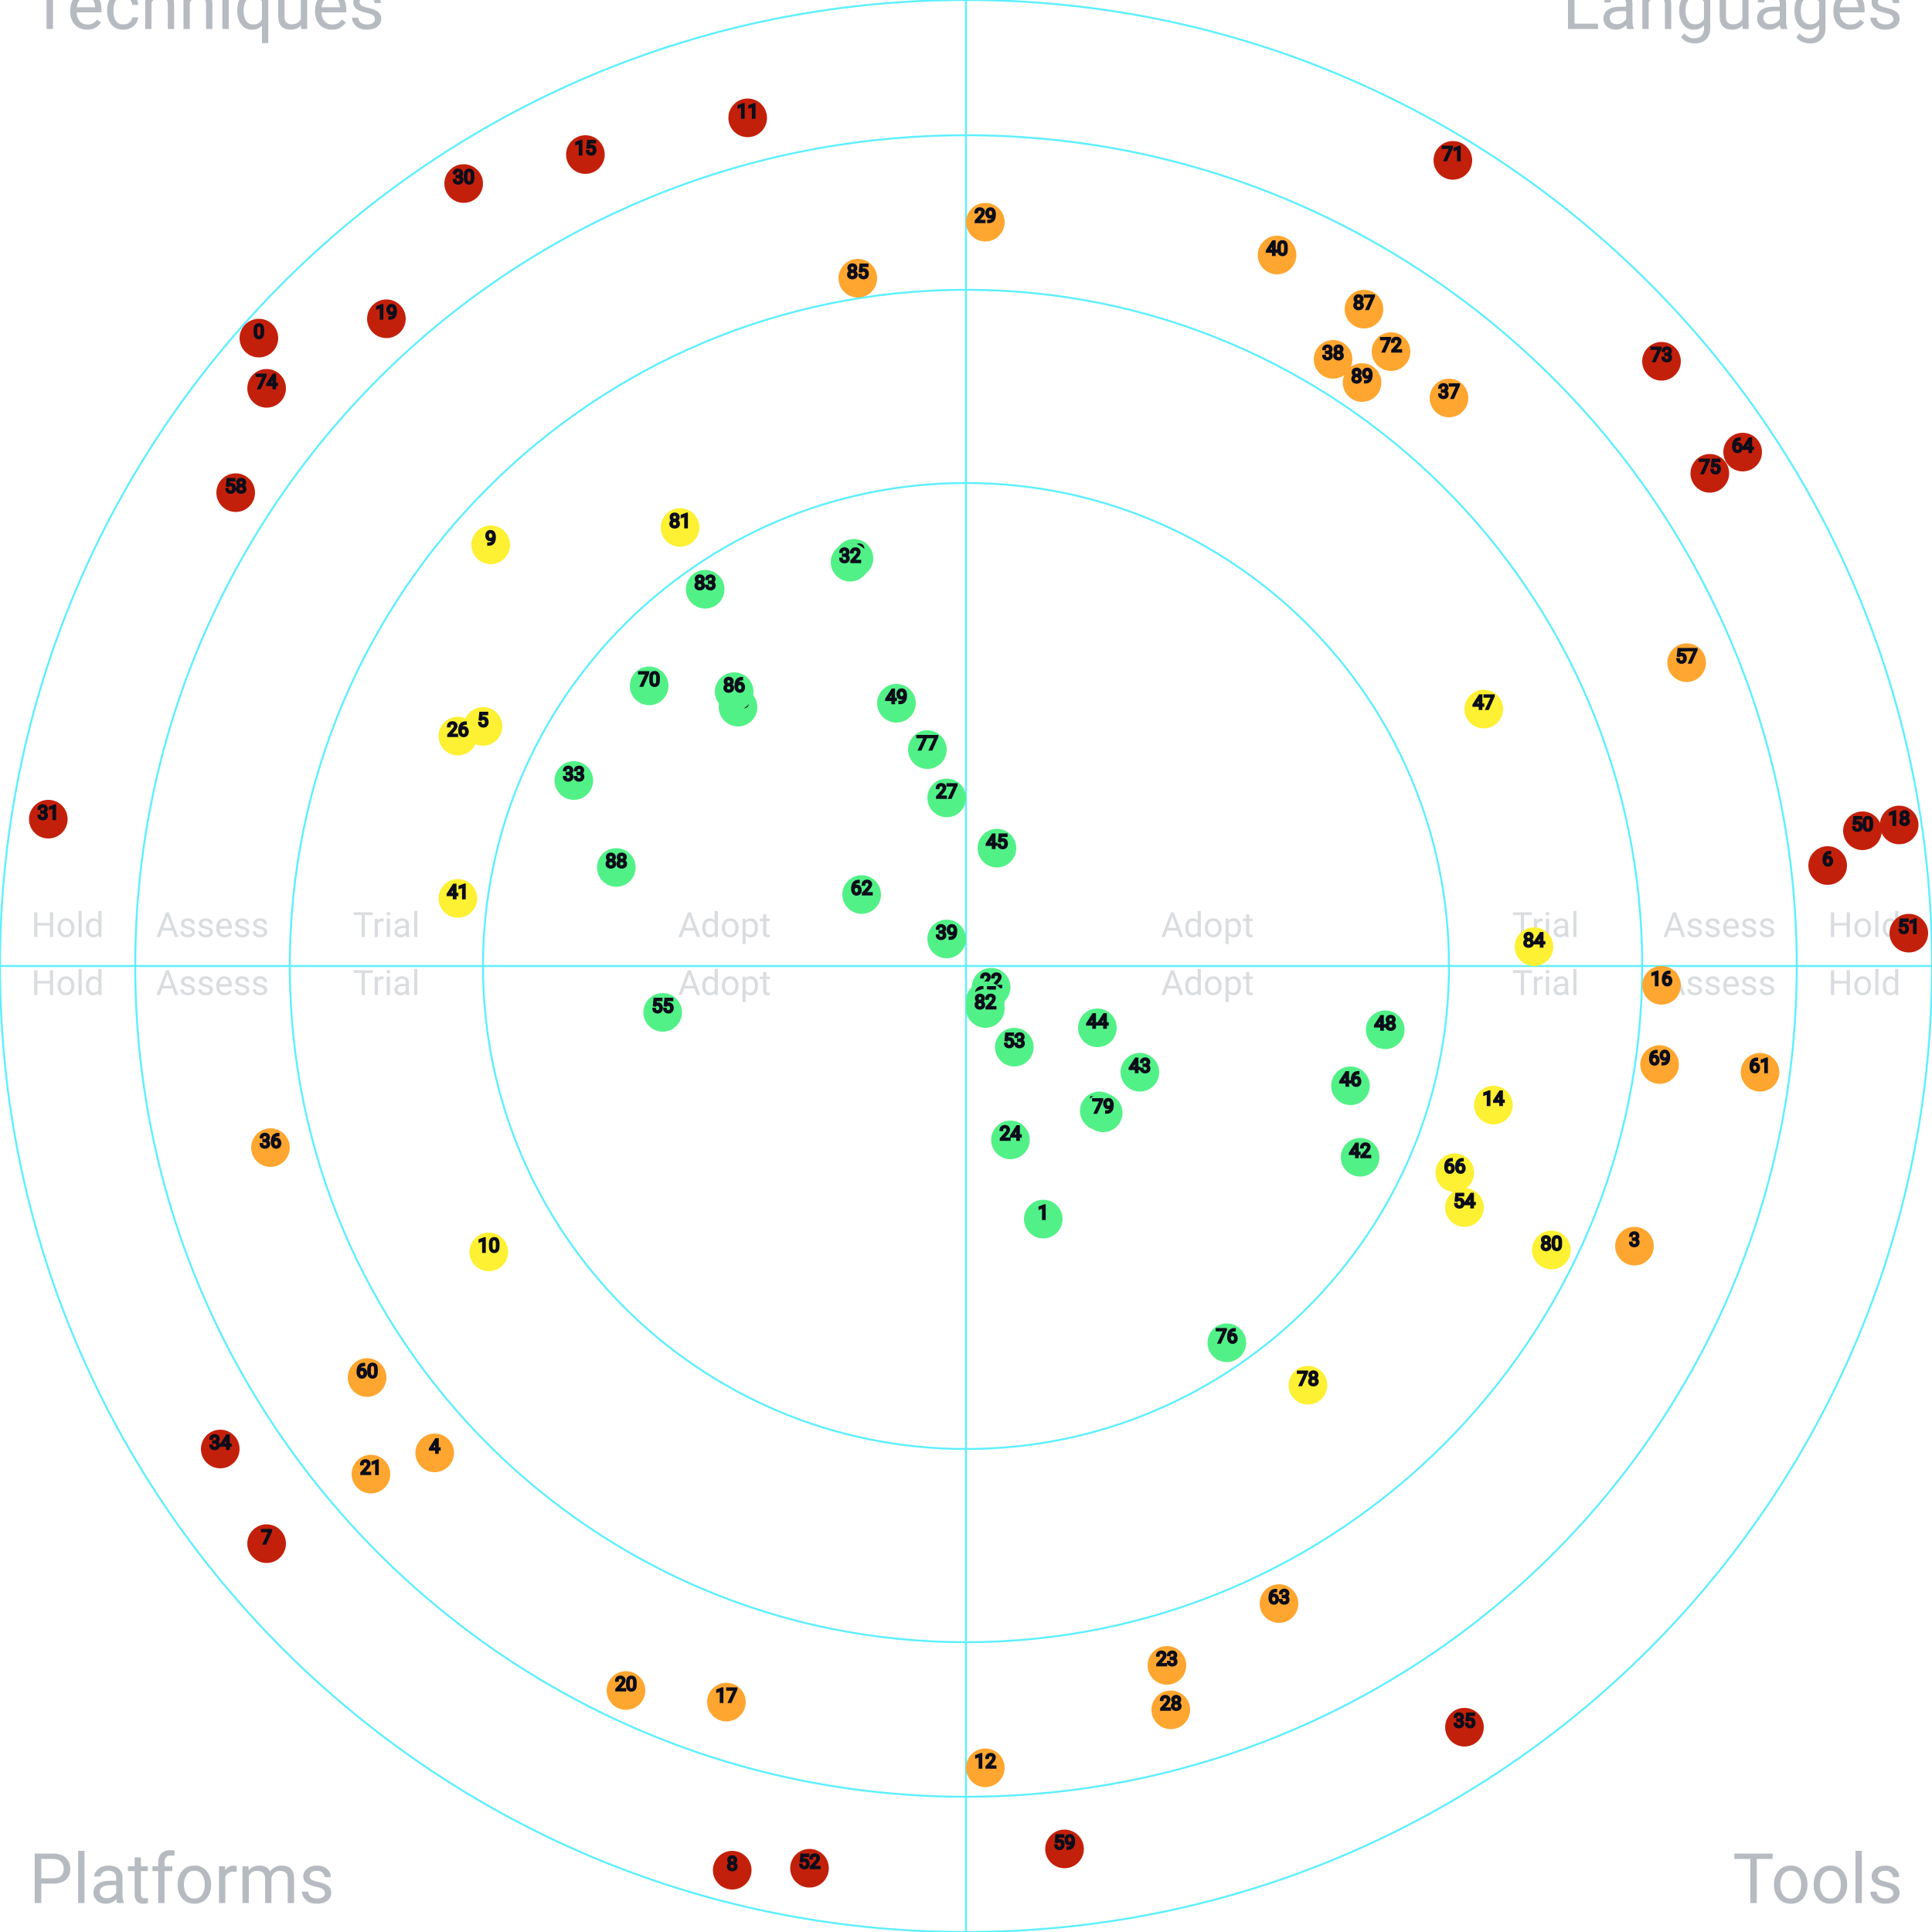
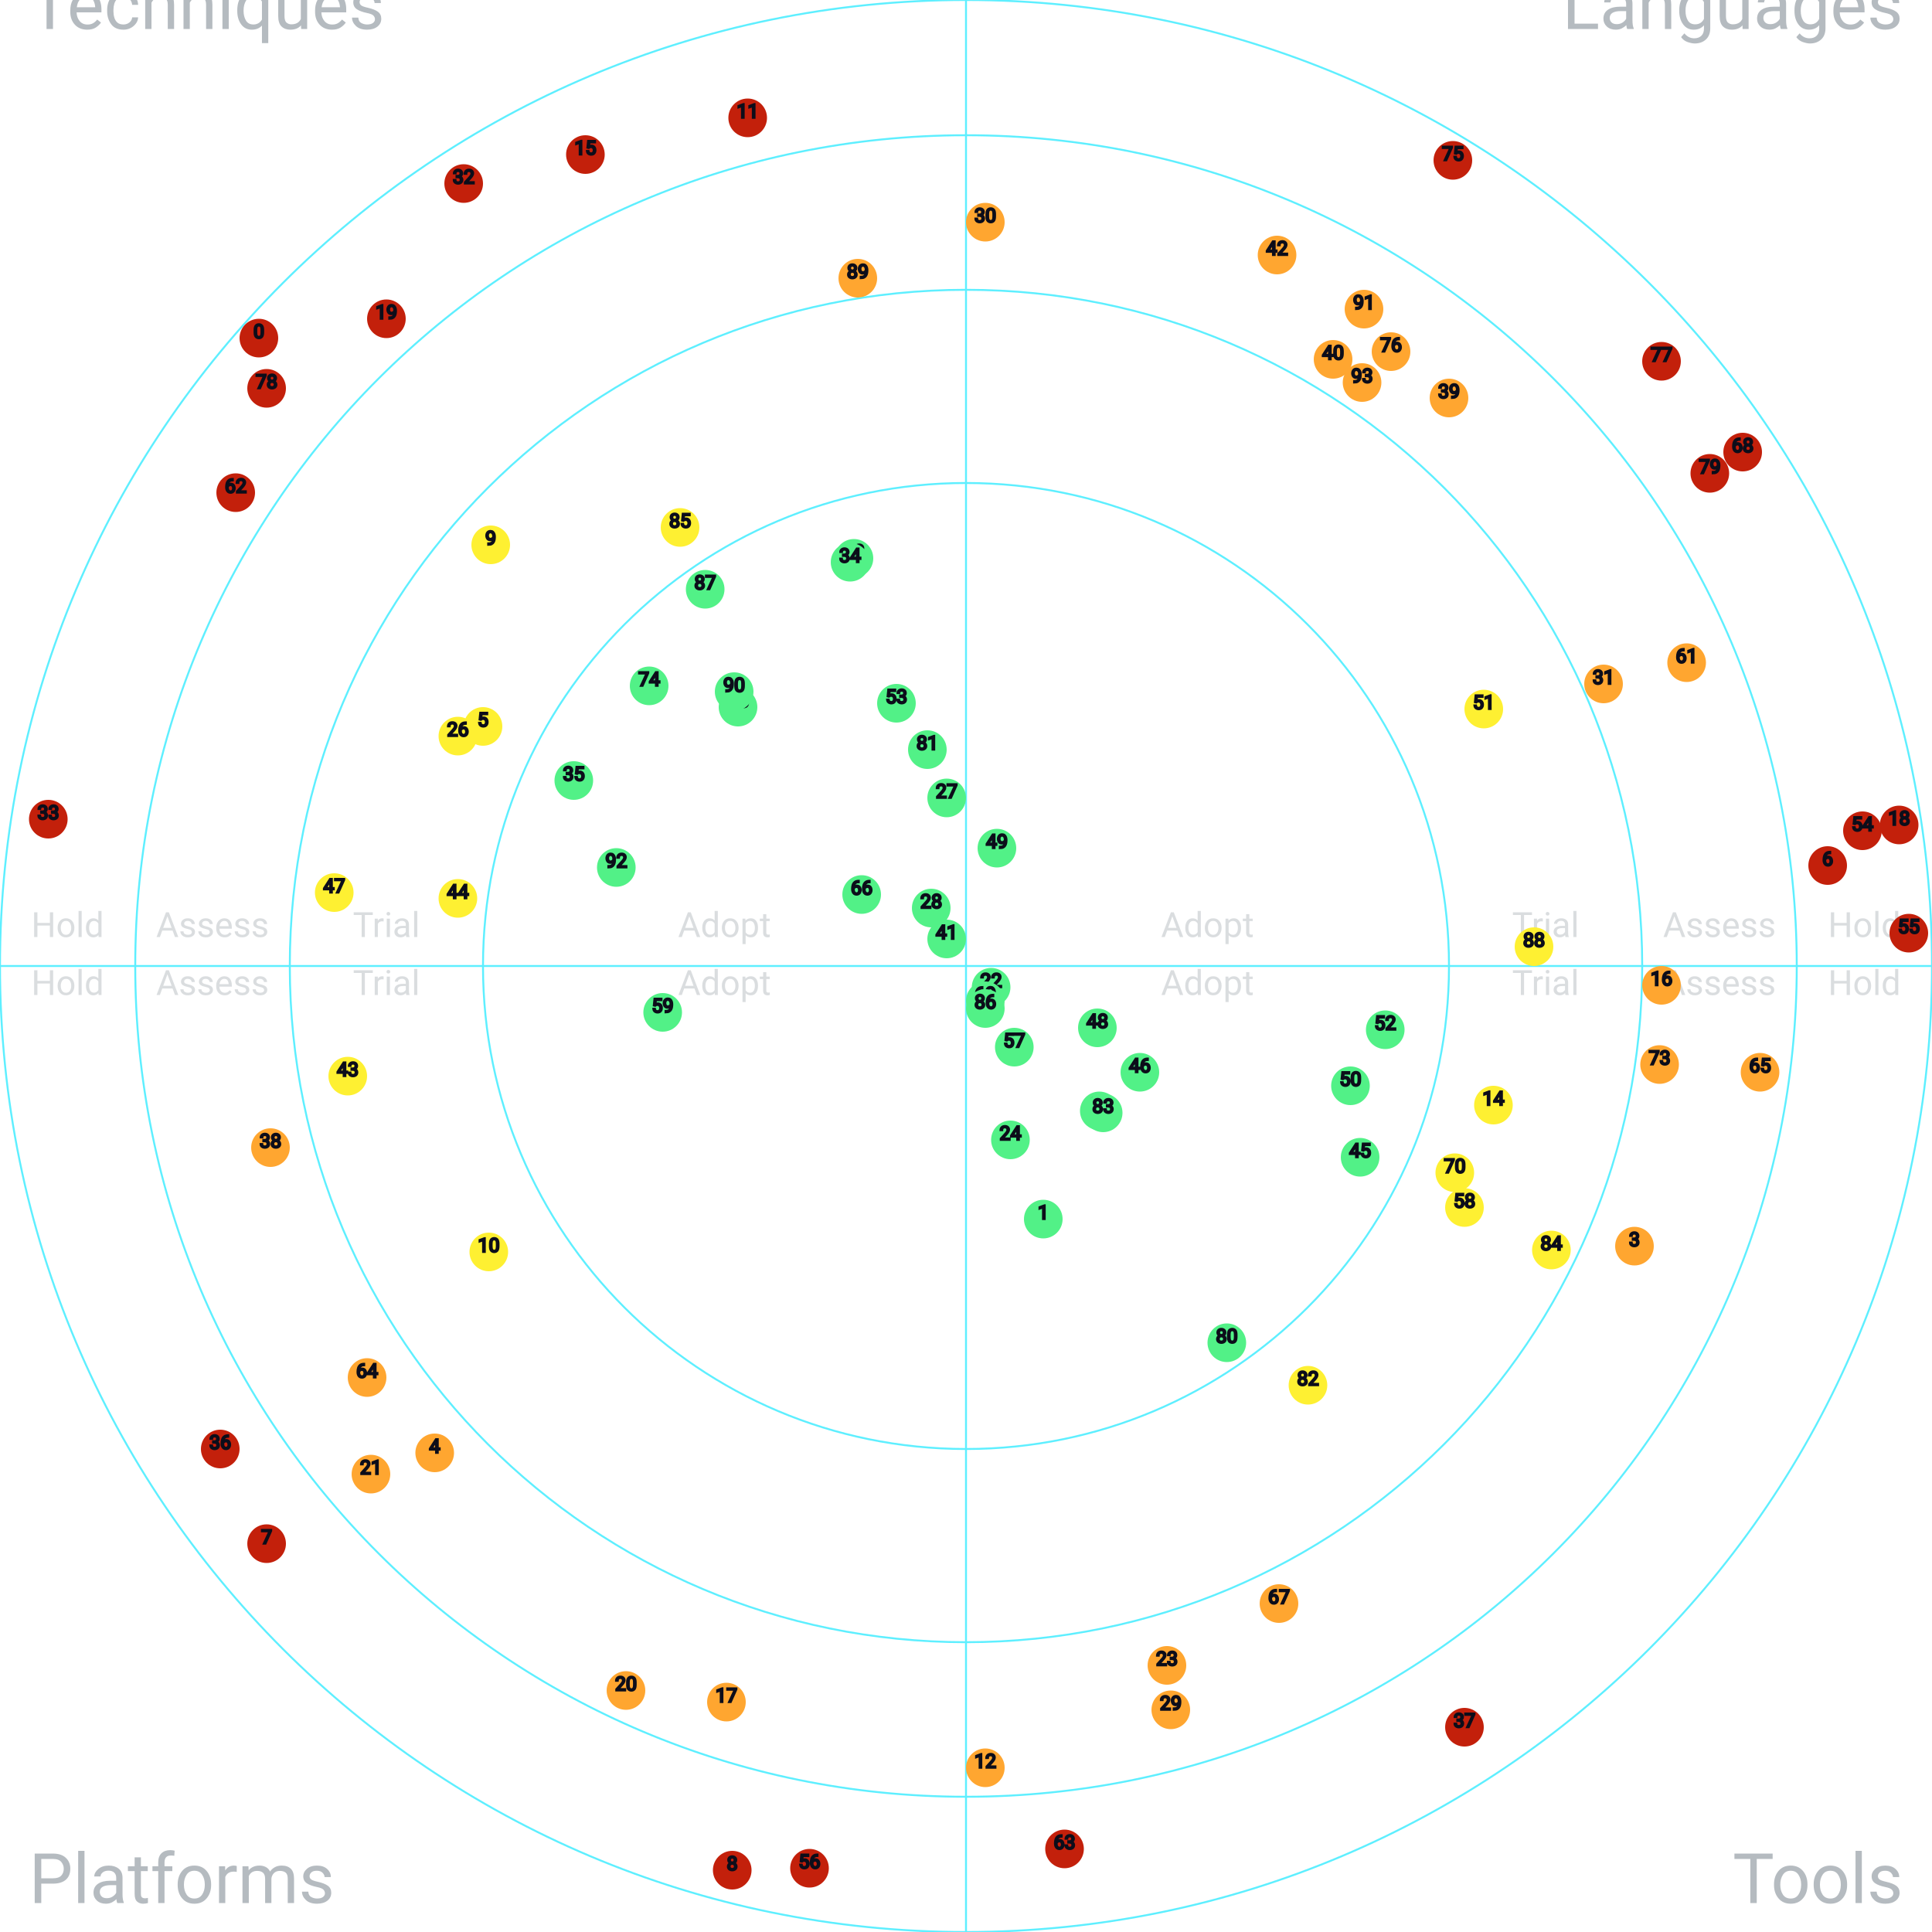
<svg xmlns="http://www.w3.org/2000/svg" viewBox="0 0 1000 1000" width="800" height="800" style="background-color: #2a2b38">
  <style>
    /* cspell:disable */
    text {
      stroke: #0c0d1a;
      font-weight: normal;
      font-size: 10px;
      font-family: fira code, system-ui, -apple-system, blinkmacsystemfont, pingfang sc, microsoft yahei ui, segoe ui, roboto, oxygen, ubuntu, cantarell, fira sans, droid sans, helvetica neue, helvetica, arial, sans-serif;
    }

    a[href="#"] {
      cursor: not-allowed;
    }

    .primary {
      stroke: #5eefff;
    }

    #blip {
      stroke: transparent;
    }

    .adopt {
      fill: #52f187;
    }

    .trial {
      fill: #fef032;
    }

    .assess {
      fill: #ffa630;
    }

    .hold {
      fill: #c3200b;
    }

    .watermark {
      font-size: 18px;
      fill: #b5bbc0;
      stroke: none;
      opacity: 0.5;
    }

    .title {
      font-size: 36px;
      fill: #b5bbc0;
      stroke: none;
    }
    /* cspell:enable */
  </style>
  <defs>
    <circle id="blip" r="10" class="blip" />
    <text id="ring0" class="watermark" alignment-baseline="middle" text-anchor="middle">Adopt</text>
    <text id="ring1" class="watermark" alignment-baseline="middle" text-anchor="middle">Trial</text>
    <text id="ring2" class="watermark" alignment-baseline="middle" text-anchor="middle">Assess</text>
    <text id="ring3" class="watermark" alignment-baseline="middle" text-anchor="middle">Hold</text>
  </defs>
  <view id="techniques" viewBox="0 0 500 500" />
  <view id="languages" viewBox="500 0 500 500" />
  <view id="platforms" viewBox="0 500 500 500" />
  <view id="tools" viewBox="500 500 500 500" />
  <g>
    <circle cx="500" cy="500" r="250" fill="transparent" class="primary" />
    <circle cx="500" cy="500" r="350" fill="transparent" class="primary" />
    <circle cx="500" cy="500" r="430" fill="transparent" class="primary" />
    <circle cx="500" cy="500" r="500" fill="transparent" class="primary" />
    <path d="M 0,500 L 1000,500" class="primary" />
    <path d="M 500,0 L 500,1000" class="primary" />
  </g>
  <g>
    <text class="title" x="15" y="15" alignment-baseline="hanging" text-anchor="start">Techniques</text>
    <use href="#ring3" x="35" y="485" />
    <use href="#ring2" x="110" y="485" />
    <use href="#ring1" x="200" y="485" />
    <use href="#ring0" x="375" y="485" />
  </g>
  <g>
    <text class="title" x="985" y="15" alignment-baseline="hanging" text-anchor="end">Languages</text>
    <use href="#ring3" x="965" y="485" />
    <use href="#ring2" x="890" y="485" />
    <use href="#ring1" x="800" y="485" />
    <use href="#ring0" x="625" y="485" />
  </g>
  <g>
    <text class="title" x="15" y="985" alignment-baseline="baseline" text-anchor="start">Platforms</text>
    <use href="#ring3" x="35" y="515" />
    <use href="#ring2" x="110" y="515" />
    <use href="#ring1" x="200" y="515" />
    <use href="#ring0" x="375" y="515" />
  </g>
  <g>
    <text class="title" x="985" y="985" alignment-baseline="baseline" text-anchor="end">Tools</text>
    <use href="#ring3" x="965" y="515" />
    <use href="#ring2" x="890" y="515" />
    <use href="#ring1" x="800" y="515" />
    <use href="#ring0" x="625" y="515" />
  </g>
  <g>
    <g transform="translate(-366 -325)">
      <a href="#" target="_parent">
        <use href="#blip" class="hold" x="500" y="500" />
        <text x="500" y="500" alignment-baseline="middle" text-anchor="middle">
          0
        </text>
      </a>
    </g>
    <g transform="translate(40 131)">
      <a href="#" target="_parent">
        <use href="#blip" class="adopt" x="500" y="500" />
        <text x="500" y="500" alignment-baseline="middle" text-anchor="middle">
          1
        </text>
      </a>
    </g>
    <g transform="translate(346 145)">
      <a href="#" target="_parent">
        <use href="#blip" class="assess" x="500" y="500" />
        <text x="500" y="500" alignment-baseline="middle" text-anchor="middle">
          3
        </text>
      </a>
    </g>
    <g transform="translate(-275 252)">
      <a href="#" target="_parent">
        <use href="#blip" class="assess" x="500" y="500" />
        <text x="500" y="500" alignment-baseline="middle" text-anchor="middle">
          4
        </text>
      </a>
    </g>
    <g transform="translate(-250 -124)">
      <a href="/radar/architecture-decision-records" target="_parent">
        <use href="#blip" class="trial" x="500" y="500" />
        <text x="500" y="500" alignment-baseline="middle" text-anchor="middle">
          5
        </text>
      </a>
    </g>
    <g transform="translate(446 -52)">
      <a href="#" target="_parent">
        <use href="#blip" class="hold" x="500" y="500" />
        <text x="500" y="500" alignment-baseline="middle" text-anchor="middle">
          6
        </text>
      </a>
    </g>
    <g transform="translate(-362 299)">
      <a href="/radar/azure-devops" target="_parent">
        <use href="#blip" class="hold" x="500" y="500" />
        <text x="500" y="500" alignment-baseline="middle" text-anchor="middle">
          7
        </text>
      </a>
    </g>
    <g transform="translate(-121 468)">
      <a href="/radar/azure-pipelines" target="_parent">
        <use href="#blip" class="hold" x="500" y="500" />
        <text x="500" y="500" alignment-baseline="middle" text-anchor="middle">
          8
        </text>
      </a>
    </g>
    <g transform="translate(-246 -218)">
      <a href="#" target="_parent">
        <use href="#blip" class="trial" x="500" y="500" />
        <text x="500" y="500" alignment-baseline="middle" text-anchor="middle">
          9
        </text>
      </a>
    </g>
    <g transform="translate(-247 148)">
      <a href="#" target="_parent">
        <use href="#blip" class="trial" x="500" y="500" />
        <text x="500" y="500" alignment-baseline="middle" text-anchor="middle">
          10
        </text>
      </a>
    </g>
    <g transform="translate(-113 -439)">
      <a href="#" target="_parent">
        <use href="#blip" class="hold" x="500" y="500" />
        <text x="500" y="500" alignment-baseline="middle" text-anchor="middle">
          11
        </text>
      </a>
    </g>
    <g transform="translate(10 415)">
      <a href="#" target="_parent">
        <use href="#blip" class="assess" x="500" y="500" />
        <text x="500" y="500" alignment-baseline="middle" text-anchor="middle">
          12
        </text>
      </a>
    </g>
    <g transform="translate(-58 -211)">
      <a href="#" target="_parent">
        <use href="#blip" class="adopt" x="500" y="500" />
        <text x="500" y="500" alignment-baseline="middle" text-anchor="middle">
          13
        </text>
      </a>
    </g>
    <g transform="translate(273 72)">
      <a href="#" target="_parent">
        <use href="#blip" class="trial" x="500" y="500" />
        <text x="500" y="500" alignment-baseline="middle" text-anchor="middle">
          14
        </text>
      </a>
    </g>
    <g transform="translate(-197 -420)">
      <a href="#" target="_parent">
        <use href="#blip" class="hold" x="500" y="500" />
        <text x="500" y="500" alignment-baseline="middle" text-anchor="middle">
          15
        </text>
      </a>
    </g>
    <g transform="translate(360 10)">
      <a href="#" target="_parent">
        <use href="#blip" class="assess" x="500" y="500" />
        <text x="500" y="500" alignment-baseline="middle" text-anchor="middle">
          16
        </text>
      </a>
    </g>
    <g transform="translate(-124 381)">
      <a href="#" target="_parent">
        <use href="#blip" class="assess" x="500" y="500" />
        <text x="500" y="500" alignment-baseline="middle" text-anchor="middle">
          17
        </text>
      </a>
    </g>
    <g transform="translate(483 -73)">
      <a href="#" target="_parent">
        <use href="#blip" class="hold" x="500" y="500" />
        <text x="500" y="500" alignment-baseline="middle" text-anchor="middle">
          18
        </text>
      </a>
    </g>
    <g transform="translate(-300 -335)">
      <a href="/radar/cloud-solution-architect" target="_parent">
        <use href="#blip" class="hold" x="500" y="500" />
        <text x="500" y="500" alignment-baseline="middle" text-anchor="middle">
          19
        </text>
      </a>
    </g>
    <g transform="translate(-176 375)">
      <a href="#" target="_parent">
        <use href="#blip" class="assess" x="500" y="500" />
        <text x="500" y="500" alignment-baseline="middle" text-anchor="middle">
          20
        </text>
      </a>
    </g>
    <g transform="translate(-308 263)">
      <a href="#" target="_parent">
        <use href="#blip" class="assess" x="500" y="500" />
        <text x="500" y="500" alignment-baseline="middle" text-anchor="middle">
          21
        </text>
      </a>
    </g>
    <g transform="translate(13 11)">
      <a href="#" target="_parent">
        <use href="#blip" class="adopt" x="500" y="500" />
        <text x="500" y="500" alignment-baseline="middle" text-anchor="middle">
          22
        </text>
      </a>
    </g>
    <g transform="translate(104 362)">
      <a href="#" target="_parent">
        <use href="#blip" class="assess" x="500" y="500" />
        <text x="500" y="500" alignment-baseline="middle" text-anchor="middle">
          23
        </text>
      </a>
    </g>
    <g transform="translate(23 90)">
      <a href="#" target="_parent">
        <use href="#blip" class="adopt" x="500" y="500" />
        <text x="500" y="500" alignment-baseline="middle" text-anchor="middle">
          24
        </text>
      </a>
    </g>
    <g transform="translate(-118 -134)">
      <a href="#" target="_parent">
        <use href="#blip" class="adopt" x="500" y="500" />
        <text x="500" y="500" alignment-baseline="middle" text-anchor="middle">
          25
        </text>
      </a>
    </g>
    <g transform="translate(-263 -119)">
      <a href="#" target="_parent">
        <use href="#blip" class="trial" x="500" y="500" />
        <text x="500" y="500" alignment-baseline="middle" text-anchor="middle">
          26
        </text>
      </a>
    </g>
    <g transform="translate(-10 -87)">
      <a href="#" target="_parent">
        <use href="#blip" class="adopt" x="500" y="500" />
        <text x="500" y="500" alignment-baseline="middle" text-anchor="middle">
          27
        </text>
      </a>
    </g>
+     <g transform="translate(-18 -30)">
+       <a href="#" target="_parent">
+         <use href="#blip" class="adopt" x="500" y="500" />
+         <text x="500" y="500" alignment-baseline="middle" text-anchor="middle">
+           28
+         </text>
+       </a>
+     </g>
    <g transform="translate(106 385)">
      <a href="#" target="_parent">
        <use href="#blip" class="assess" x="500" y="500" />
        <text x="500" y="500" alignment-baseline="middle" text-anchor="middle">
-           28
+           29
        </text>
      </a>
    </g>
    <g transform="translate(10 -385)">
      <a href="#" target="_parent">
        <use href="#blip" class="assess" x="500" y="500" />
        <text x="500" y="500" alignment-baseline="middle" text-anchor="middle">
-           29
+           30
+         </text>
+       </a>
+     </g>
+     <g transform="translate(330 -146)">
+       <a href="#" target="_parent">
+         <use href="#blip" class="assess" x="500" y="500" />
+         <text x="500" y="500" alignment-baseline="middle" text-anchor="middle">
+           31
        </text>
      </a>
    </g>
    <g transform="translate(-260 -405)">
      <a href="#" target="_parent">
        <use href="#blip" class="hold" x="500" y="500" />
        <text x="500" y="500" alignment-baseline="middle" text-anchor="middle">
-           30
+           32
        </text>
      </a>
    </g>
    <g transform="translate(-475 -76)">
      <a href="/radar/devops-engineer" target="_parent">
        <use href="#blip" class="hold" x="500" y="500" />
        <text x="500" y="500" alignment-baseline="middle" text-anchor="middle">
-           31
+           33
        </text>
      </a>
    </g>
    <g transform="translate(-60 -209)">
      <a href="#" target="_parent">
        <use href="#blip" class="adopt" x="500" y="500" />
        <text x="500" y="500" alignment-baseline="middle" text-anchor="middle">
-           32
+           34
        </text>
      </a>
    </g>
    <g transform="translate(-203 -96)">
      <a href="/radar/domain-driven-design" target="_parent">
        <use href="#blip" class="adopt" x="500" y="500" />
        <text x="500" y="500" alignment-baseline="middle" text-anchor="middle">
-           33
+           35
        </text>
      </a>
    </g>
    <g transform="translate(-386 250)">
      <a href="#" target="_parent">
        <use href="#blip" class="hold" x="500" y="500" />
        <text x="500" y="500" alignment-baseline="middle" text-anchor="middle">
-           34
+           36
        </text>
      </a>
    </g>
    <g transform="translate(258 394)">
      <a href="#" target="_parent">
        <use href="#blip" class="hold" x="500" y="500" />
        <text x="500" y="500" alignment-baseline="middle" text-anchor="middle">
-           35
+           37
        </text>
      </a>
    </g>
    <g transform="translate(-360 94)">
      <a href="#" target="_parent">
        <use href="#blip" class="assess" x="500" y="500" />
        <text x="500" y="500" alignment-baseline="middle" text-anchor="middle">
-           36
+           38
        </text>
      </a>
    </g>
    <g transform="translate(250 -294)">
      <a href="#" target="_parent">
        <use href="#blip" class="assess" x="500" y="500" />
        <text x="500" y="500" alignment-baseline="middle" text-anchor="middle">
-           37
+           39
        </text>
      </a>
    </g>
    <g transform="translate(190 -314)">
      <a href="#" target="_parent">
        <use href="#blip" class="assess" x="500" y="500" />
        <text x="500" y="500" alignment-baseline="middle" text-anchor="middle">
-           38
+           40
        </text>
      </a>
    </g>
    <g transform="translate(-10 -14)">
      <a href="#" target="_parent">
        <use href="#blip" class="adopt" x="500" y="500" />
        <text x="500" y="500" alignment-baseline="middle" text-anchor="middle">
-           39
+           41
        </text>
      </a>
    </g>
    <g transform="translate(161 -368)">
      <a href="#" target="_parent">
        <use href="#blip" class="assess" x="500" y="500" />
        <text x="500" y="500" alignment-baseline="middle" text-anchor="middle">
-           40
+           42
+         </text>
+       </a>
+     </g>
+     <g transform="translate(-320 57)">
+       <a href="#" target="_parent">
+         <use href="#blip" class="trial" x="500" y="500" />
+         <text x="500" y="500" alignment-baseline="middle" text-anchor="middle">
+           43
        </text>
      </a>
    </g>
    <g transform="translate(-263 -35)">
      <a href="#" target="_parent">
        <use href="#blip" class="trial" x="500" y="500" />
        <text x="500" y="500" alignment-baseline="middle" text-anchor="middle">
-           41
+           44
        </text>
      </a>
    </g>
    <g transform="translate(204 99)">
      <a href="#" target="_parent">
        <use href="#blip" class="adopt" x="500" y="500" />
        <text x="500" y="500" alignment-baseline="middle" text-anchor="middle">
-           42
+           45
        </text>
      </a>
    </g>
    <g transform="translate(90 55)">
      <a href="#" target="_parent">
        <use href="#blip" class="adopt" x="500" y="500" />
        <text x="500" y="500" alignment-baseline="middle" text-anchor="middle">
-           43
+           46
+         </text>
+       </a>
+     </g>
+     <g transform="translate(-327 -38)">
+       <a href="#" target="_parent">
+         <use href="#blip" class="trial" x="500" y="500" />
+         <text x="500" y="500" alignment-baseline="middle" text-anchor="middle">
+           47
        </text>
      </a>
    </g>
    <g transform="translate(68 32)">
      <a href="#" target="_parent">
        <use href="#blip" class="adopt" x="500" y="500" />
        <text x="500" y="500" alignment-baseline="middle" text-anchor="middle">
-           44
+           48
        </text>
      </a>
    </g>
    <g transform="translate(16 -61)">
      <a href="#" target="_parent">
        <use href="#blip" class="adopt" x="500" y="500" />
        <text x="500" y="500" alignment-baseline="middle" text-anchor="middle">
-           45
+           49
        </text>
      </a>
    </g>
    <g transform="translate(199 62)">
      <a href="#" target="_parent">
        <use href="#blip" class="adopt" x="500" y="500" />
        <text x="500" y="500" alignment-baseline="middle" text-anchor="middle">
-           46
+           50
        </text>
      </a>
    </g>
    <g transform="translate(268 -133)">
      <a href="#" target="_parent">
        <use href="#blip" class="trial" x="500" y="500" />
        <text x="500" y="500" alignment-baseline="middle" text-anchor="middle">
-           47
+           51
        </text>
      </a>
    </g>
    <g transform="translate(217 33)">
      <a href="#" target="_parent">
        <use href="#blip" class="adopt" x="500" y="500" />
        <text x="500" y="500" alignment-baseline="middle" text-anchor="middle">
-           48
+           52
        </text>
      </a>
    </g>
    <g transform="translate(-36 -136)">
      <a href="#" target="_parent">
        <use href="#blip" class="adopt" x="500" y="500" />
        <text x="500" y="500" alignment-baseline="middle" text-anchor="middle">
-           49
+           53
        </text>
      </a>
    </g>
    <g transform="translate(464 -70)">
      <a href="#" target="_parent">
        <use href="#blip" class="hold" x="500" y="500" />
        <text x="500" y="500" alignment-baseline="middle" text-anchor="middle">
-           50
+           54
        </text>
      </a>
    </g>
    <g transform="translate(488 -17)">
      <a href="#" target="_parent">
        <use href="#blip" class="hold" x="500" y="500" />
        <text x="500" y="500" alignment-baseline="middle" text-anchor="middle">
-           51
+           55
        </text>
      </a>
    </g>
    <g transform="translate(-81 467)">
      <a href="#" target="_parent">
        <use href="#blip" class="hold" x="500" y="500" />
        <text x="500" y="500" alignment-baseline="middle" text-anchor="middle">
-           52
+           56
        </text>
      </a>
    </g>
    <g transform="translate(25 42)">
      <a href="#" target="_parent">
        <use href="#blip" class="adopt" x="500" y="500" />
        <text x="500" y="500" alignment-baseline="middle" text-anchor="middle">
-           53
+           57
        </text>
      </a>
    </g>
    <g transform="translate(258 125)">
      <a href="#" target="_parent">
        <use href="#blip" class="trial" x="500" y="500" />
        <text x="500" y="500" alignment-baseline="middle" text-anchor="middle">
-           54
+           58
        </text>
      </a>
    </g>
    <g transform="translate(-157 24)">
      <a href="#" target="_parent">
        <use href="#blip" class="adopt" x="500" y="500" />
        <text x="500" y="500" alignment-baseline="middle" text-anchor="middle">
-           55
+           59
        </text>
      </a>
    </g>
    <g transform="translate(69 75)">
      <a href="#" target="_parent">
        <use href="#blip" class="adopt" x="500" y="500" />
        <text x="500" y="500" alignment-baseline="middle" text-anchor="middle">
-           56
+           60
        </text>
      </a>
    </g>
    <g transform="translate(373 -157)">
      <a href="#" target="_parent">
        <use href="#blip" class="assess" x="500" y="500" />
        <text x="500" y="500" alignment-baseline="middle" text-anchor="middle">
-           57
+           61
        </text>
      </a>
    </g>
    <g transform="translate(-378 -245)">
      <a href="#" target="_parent">
        <use href="#blip" class="hold" x="500" y="500" />
        <text x="500" y="500" alignment-baseline="middle" text-anchor="middle">
-           58
+           62
        </text>
      </a>
    </g>
    <g transform="translate(51 457)">
      <a href="#" target="_parent">
        <use href="#blip" class="hold" x="500" y="500" />
        <text x="500" y="500" alignment-baseline="middle" text-anchor="middle">
-           59
+           63
        </text>
      </a>
    </g>
    <g transform="translate(-310 213)">
      <a href="#" target="_parent">
        <use href="#blip" class="assess" x="500" y="500" />
        <text x="500" y="500" alignment-baseline="middle" text-anchor="middle">
-           60
+           64
        </text>
      </a>
    </g>
    <g transform="translate(411 55)">
      <a href="#" target="_parent">
        <use href="#blip" class="assess" x="500" y="500" />
        <text x="500" y="500" alignment-baseline="middle" text-anchor="middle">
-           61
+           65
        </text>
      </a>
    </g>
    <g transform="translate(-54 -37)">
      <a href="#" target="_parent">
        <use href="#blip" class="adopt" x="500" y="500" />
        <text x="500" y="500" alignment-baseline="middle" text-anchor="middle">
-           62
+           66
        </text>
      </a>
    </g>
    <g transform="translate(162 330)">
      <a href="#" target="_parent">
        <use href="#blip" class="assess" x="500" y="500" />
        <text x="500" y="500" alignment-baseline="middle" text-anchor="middle">
-           63
+           67
        </text>
      </a>
    </g>
    <g transform="translate(402 -266)">
      <a href="#" target="_parent">
        <use href="#blip" class="hold" x="500" y="500" />
        <text x="500" y="500" alignment-baseline="middle" text-anchor="middle">
-           64
+           68
        </text>
      </a>
    </g>
    <g transform="translate(10 18)">
      <a href="#" target="_parent">
        <use href="#blip" class="adopt" x="500" y="500" />
        <text x="500" y="500" alignment-baseline="middle" text-anchor="middle">
-           65
+           69
        </text>
      </a>
    </g>
    <g transform="translate(253 107)">
      <a href="#" target="_parent">
        <use href="#blip" class="trial" x="500" y="500" />
        <text x="500" y="500" alignment-baseline="middle" text-anchor="middle">
-           66
+           70
        </text>
      </a>
    </g>
    <g transform="translate(359 51)">
      <a href="#" target="_parent">
        <use href="#blip" class="assess" x="500" y="500" />
        <text x="500" y="500" alignment-baseline="middle" text-anchor="middle">
-           69
+           73
        </text>
      </a>
    </g>
    <g transform="translate(-164 -145)">
      <a href="#" target="_parent">
        <use href="#blip" class="adopt" x="500" y="500" />
        <text x="500" y="500" alignment-baseline="middle" text-anchor="middle">
-           70
+           74
        </text>
      </a>
    </g>
    <g transform="translate(252 -417)">
      <a href="#" target="_parent">
        <use href="#blip" class="hold" x="500" y="500" />
        <text x="500" y="500" alignment-baseline="middle" text-anchor="middle">
-           71
+           75
        </text>
      </a>
    </g>
    <g transform="translate(220 -318)">
      <a href="#" target="_parent">
        <use href="#blip" class="assess" x="500" y="500" />
        <text x="500" y="500" alignment-baseline="middle" text-anchor="middle">
-           72
+           76
        </text>
      </a>
    </g>
    <g transform="translate(360 -313)">
      <a href="/radar/scala" target="_parent">
        <use href="#blip" class="hold" x="500" y="500" />
        <text x="500" y="500" alignment-baseline="middle" text-anchor="middle">
-           73
+           77
        </text>
      </a>
    </g>
    <g transform="translate(-362 -299)">
      <a href="#" target="_parent">
        <use href="#blip" class="hold" x="500" y="500" />
        <text x="500" y="500" alignment-baseline="middle" text-anchor="middle">
-           74
+           78
        </text>
      </a>
    </g>
    <g transform="translate(385 -255)">
      <a href="#" target="_parent">
        <use href="#blip" class="hold" x="500" y="500" />
        <text x="500" y="500" alignment-baseline="middle" text-anchor="middle">
-           75
+           79
        </text>
      </a>
    </g>
    <g transform="translate(135 195)">
      <a href="#" target="_parent">
        <use href="#blip" class="adopt" x="500" y="500" />
        <text x="500" y="500" alignment-baseline="middle" text-anchor="middle">
-           76
+           80
        </text>
      </a>
    </g>
    <g transform="translate(-20 -112)">
      <a href="#" target="_parent">
        <use href="#blip" class="adopt" x="500" y="500" />
        <text x="500" y="500" alignment-baseline="middle" text-anchor="middle">
-           77
+           81
        </text>
      </a>
    </g>
    <g transform="translate(177 217)">
      <a href="#" target="_parent">
        <use href="#blip" class="trial" x="500" y="500" />
        <text x="500" y="500" alignment-baseline="middle" text-anchor="middle">
-           78
+           82
        </text>
      </a>
    </g>
    <g transform="translate(71 76)">
      <a href="#" target="_parent">
        <use href="#blip" class="adopt" x="500" y="500" />
        <text x="500" y="500" alignment-baseline="middle" text-anchor="middle">
-           79
+           83
        </text>
      </a>
    </g>
    <g transform="translate(303 147)">
      <a href="#" target="_parent">
        <use href="#blip" class="trial" x="500" y="500" />
        <text x="500" y="500" alignment-baseline="middle" text-anchor="middle">
-           80
+           84
        </text>
      </a>
    </g>
    <g transform="translate(-148 -227)">
      <a href="#" target="_parent">
        <use href="#blip" class="trial" x="500" y="500" />
        <text x="500" y="500" alignment-baseline="middle" text-anchor="middle">
-           81
+           85
        </text>
      </a>
    </g>
    <g transform="translate(10 22)">
      <a href="#" target="_parent">
        <use href="#blip" class="adopt" x="500" y="500" />
        <text x="500" y="500" alignment-baseline="middle" text-anchor="middle">
-           82
+           86
        </text>
      </a>
    </g>
    <g transform="translate(-135 -195)">
      <a href="#" target="_parent">
        <use href="#blip" class="adopt" x="500" y="500" />
        <text x="500" y="500" alignment-baseline="middle" text-anchor="middle">
-           83
+           87
        </text>
      </a>
    </g>
    <g transform="translate(294 -10)">
      <a href="#" target="_parent">
        <use href="#blip" class="trial" x="500" y="500" />
        <text x="500" y="500" alignment-baseline="middle" text-anchor="middle">
-           84
+           88
        </text>
      </a>
    </g>
    <g transform="translate(-56 -356)">
      <a href="#" target="_parent">
        <use href="#blip" class="assess" x="500" y="500" />
        <text x="500" y="500" alignment-baseline="middle" text-anchor="middle">
-           85
+           89
        </text>
      </a>
    </g>
    <g transform="translate(-120 -142)">
      <a href="#" target="_parent">
        <use href="#blip" class="adopt" x="500" y="500" />
        <text x="500" y="500" alignment-baseline="middle" text-anchor="middle">
-           86
+           90
        </text>
      </a>
    </g>
    <g transform="translate(206 -340)">
      <a href="#" target="_parent">
        <use href="#blip" class="assess" x="500" y="500" />
        <text x="500" y="500" alignment-baseline="middle" text-anchor="middle">
-           87
+           91
        </text>
      </a>
    </g>
    <g transform="translate(-181 -51)">
      <a href="#" target="_parent">
        <use href="#blip" class="adopt" x="500" y="500" />
        <text x="500" y="500" alignment-baseline="middle" text-anchor="middle">
-           88
+           92
        </text>
      </a>
    </g>
    <g transform="translate(205 -302)">
      <a href="#" target="_parent">
        <use href="#blip" class="assess" x="500" y="500" />
        <text x="500" y="500" alignment-baseline="middle" text-anchor="middle">
-           89
+           93
        </text>
      </a>
    </g>
  </g>
</svg>
